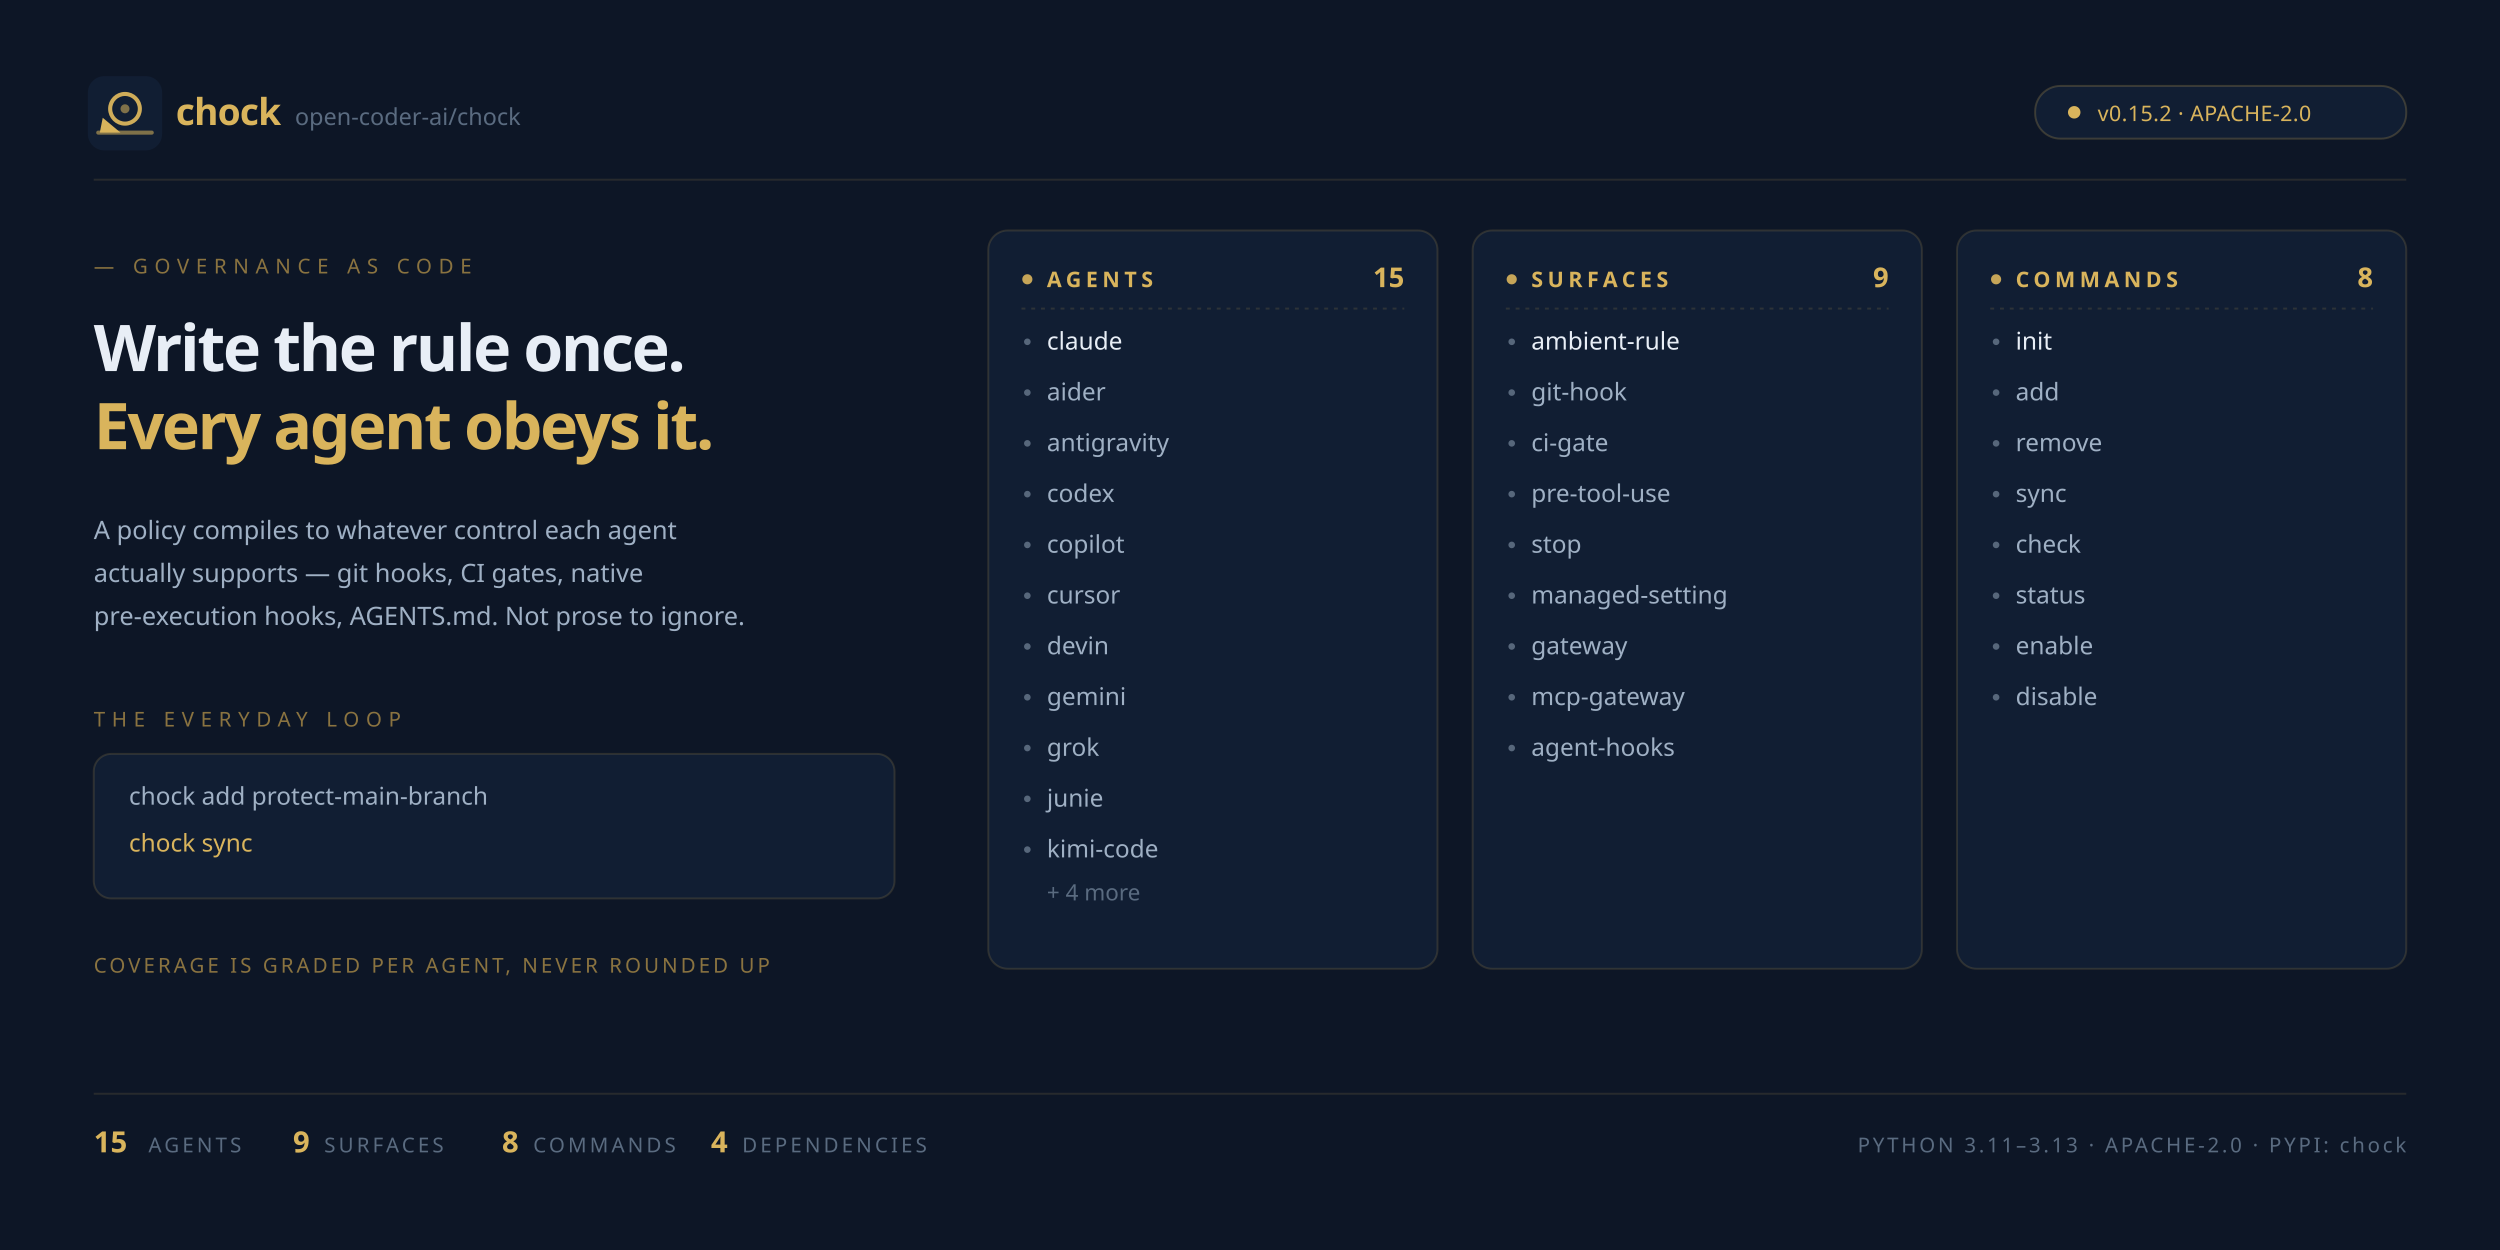
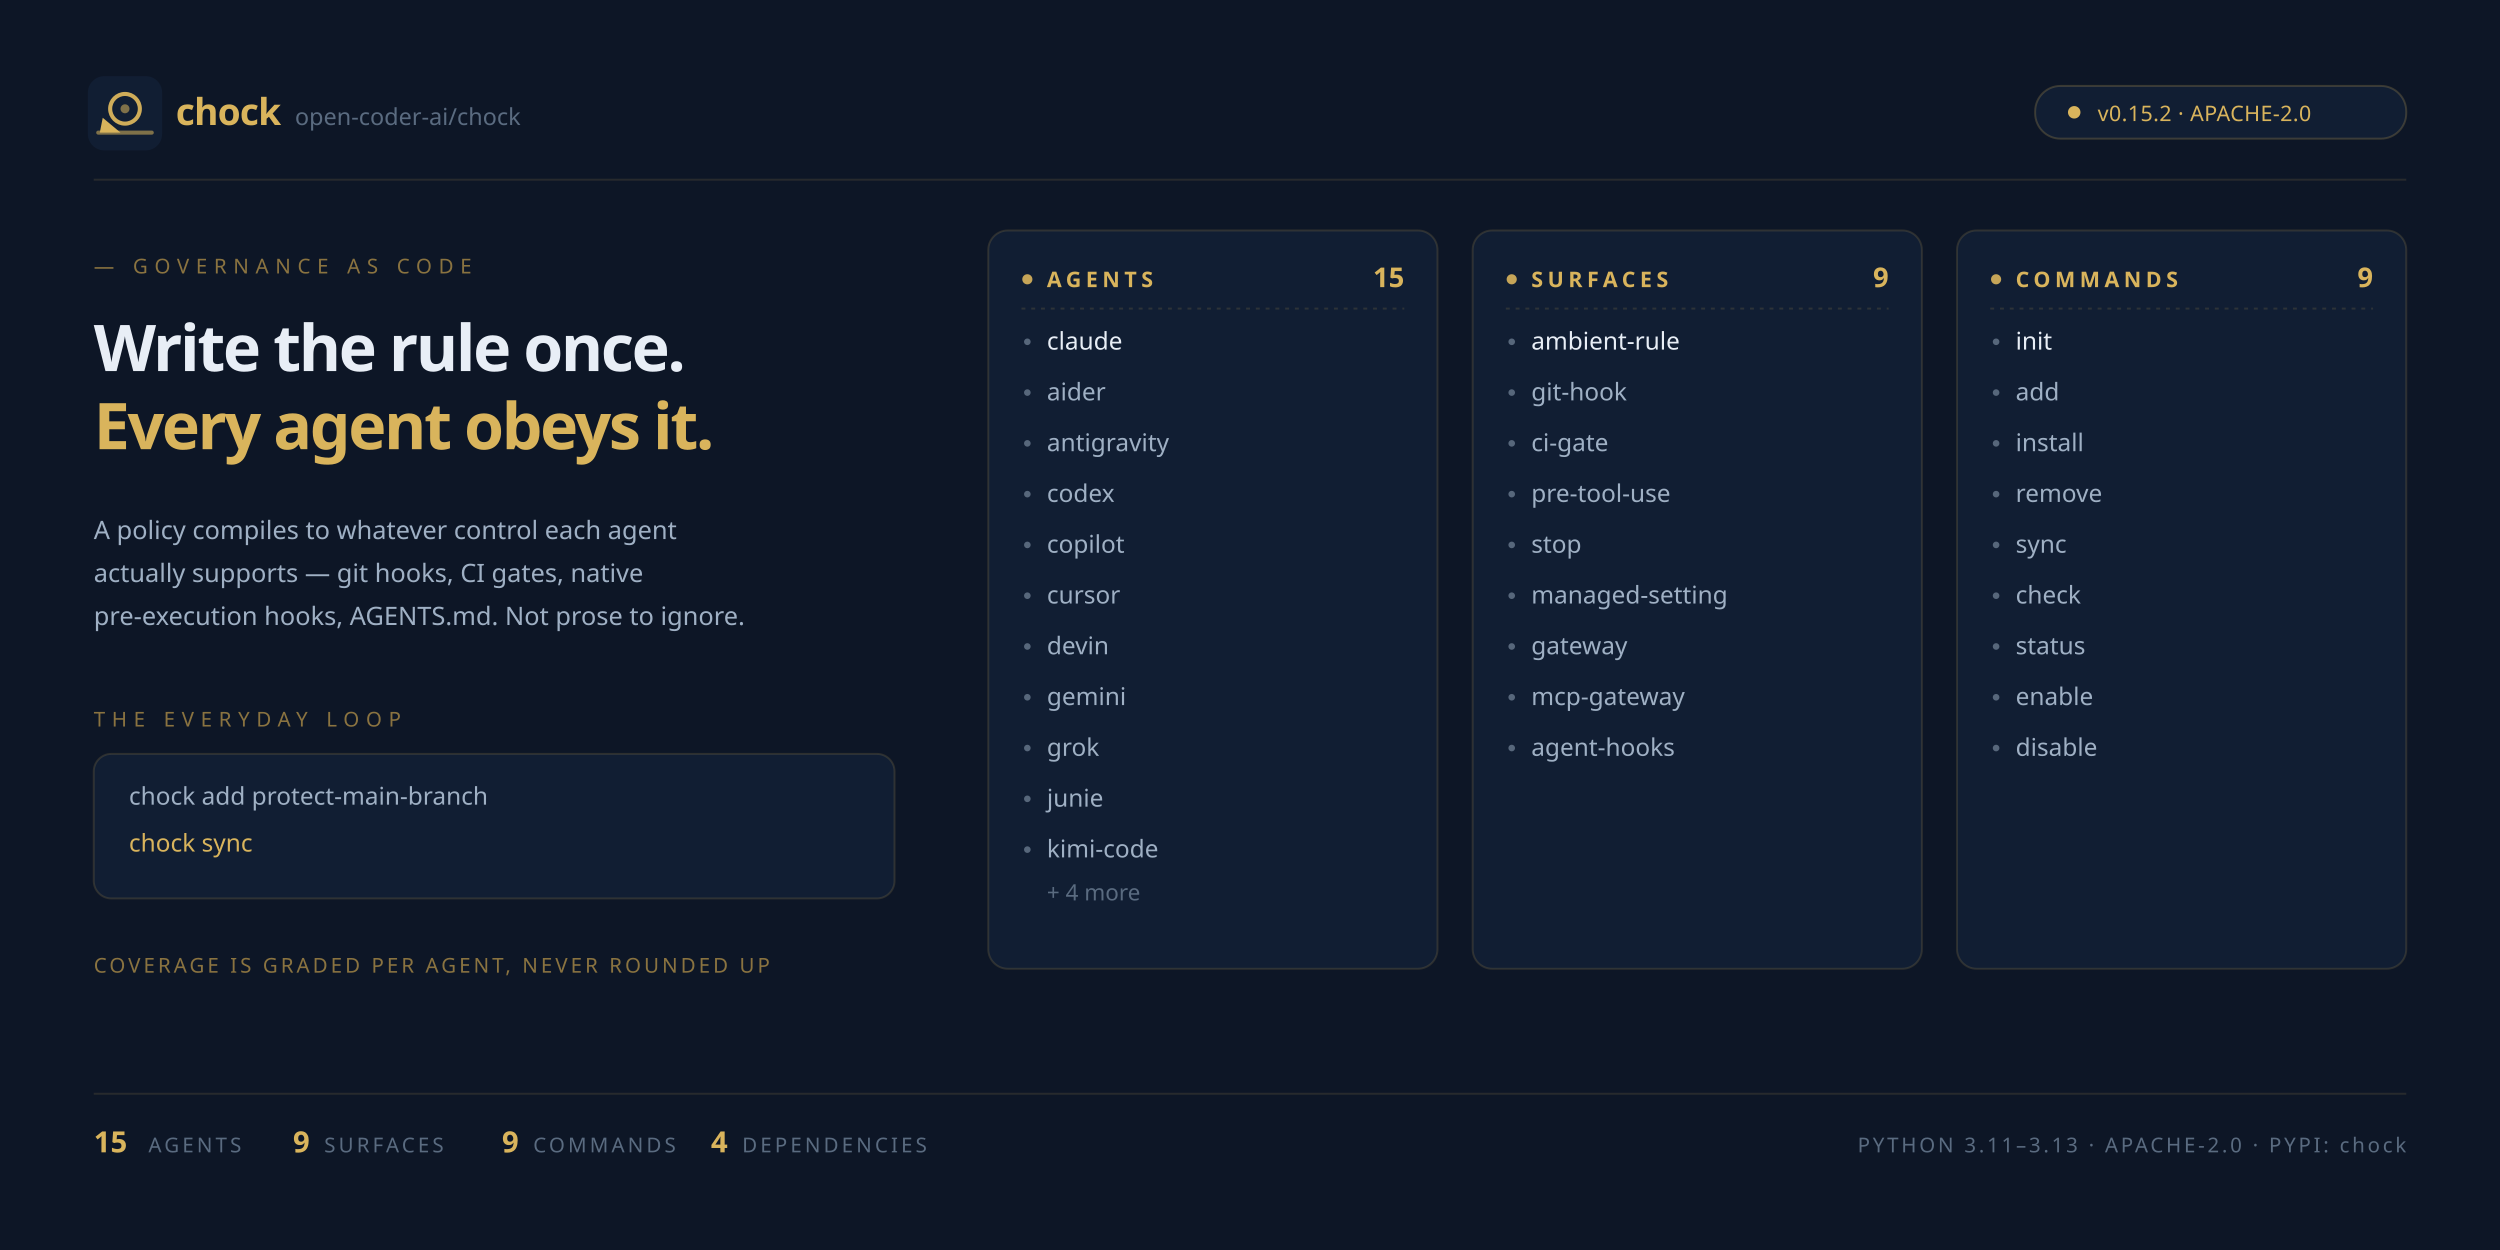
- <svg xmlns="http://www.w3.org/2000/svg" width="1280" height="640" viewBox="0 0 1280 640" role="img" aria-label="chock — governance-as-code for AI coding agents: write a rule once and every agent obeys it. A policy compiles to whatever control each agent actually supports. 15 agents (claude, aider, antigravity, codex, copilot, cursor, devin, gemini, grok, junie, kimi-code, replit, tabnine, vscode, windsurf); 9 enforcement surfaces (ambient-rule, git-hook, ci-gate, pre-tool-use, stop, managed-setting, gateway, mcp-gateway, agent-hooks), of which 4 are installed by chock sync (ambient-rule, ci-gate, git-hook, stop); 8 everyday commands (init, add, remove, sync, check, status, enable, disable). Python 3.11–3.13, Apache-2.0, on PyPI as chock, version 0.15.2.">
+ <svg xmlns="http://www.w3.org/2000/svg" width="1280" height="640" viewBox="0 0 1280 640" role="img" aria-label="chock — governance-as-code for AI coding agents: write a rule once and every agent obeys it. A policy compiles to whatever control each agent actually supports. 15 agents (claude, aider, antigravity, codex, copilot, cursor, devin, gemini, grok, junie, kimi-code, replit, tabnine, vscode, windsurf); 9 enforcement surfaces (ambient-rule, git-hook, ci-gate, pre-tool-use, stop, managed-setting, gateway, mcp-gateway, agent-hooks), of which 4 are installed by chock sync (ambient-rule, ci-gate, git-hook, stop); 9 everyday commands (init, add, install, remove, sync, check, status, enable, disable). Python 3.11–3.13, Apache-2.0, on PyPI as chock, version 0.15.2.">
  <rect width="1280" height="640" fill="#0D1626" />
  <rect x="45.0" y="39.0" width="38" height="38" rx="8.4" fill="#111E33" />
  <circle cx="64.0" cy="55.7" r="7.6" fill="none" stroke="#D9B45C" stroke-width="2.09" stroke-opacity="0.95" />
  <circle cx="64.0" cy="55.7" r="2.3" fill="#D9B45C" fill-opacity="0.55" />
  <path d="M 51.1 67.9 L 61.7 67.9 L 52.6 60.3 Z" fill="#D9B45C" />
  <line x1="50.3" y1="67.9" x2="77.7" y2="67.9" stroke="#D9B45C" stroke-width="2.09" stroke-opacity="0.55" stroke-linecap="round" />
  <text x="90" y="64" font-family="Geist Mono" font-size="19" font-weight="700" letter-spacing="-0.4" fill="#D9B45C">chock</text>
  <text x="151" y="64" font-family="Geist Mono" font-size="12" fill="#5A6B80">open-coder-ai/chock</text>
  <rect x="1042" y="44" width="190" height="27" rx="13" fill="#111E33" stroke="#D9B45C" stroke-opacity="0.22" />
  <circle cx="1062" cy="57.5" r="3.2" fill="#D9B45C" />
  <text x="1074" y="62" font-family="Geist Mono" font-size="11" letter-spacing="0.2" fill="#D9B45C">v0.15.2 · APACHE-2.0</text>
  <line x1="48" y1="92" x2="1232" y2="92" stroke="#D9B45C" stroke-opacity="0.13" stroke-width="1" />
  <text x="48" y="140" font-family="Geist Mono" font-size="10.5" letter-spacing="3.4" fill="#8A7340">— GOVERNANCE AS CODE</text>
  <text x="48" y="190" font-family="Geist Mono" font-size="33" font-weight="700" letter-spacing="-1.2" fill="#E8EEF6">Write the rule once.</text>
  <text x="48" y="230" font-family="Geist Mono" font-size="33" font-weight="700" letter-spacing="-1.2" fill="#D9B45C">Every agent obeys it.</text>
  <text x="48" y="276" font-family="Geist Mono" font-size="13" fill="#9FB0C4">A policy compiles to whatever control each agent</text>
  <text x="48" y="298" font-family="Geist Mono" font-size="13" fill="#9FB0C4">actually supports — git hooks, CI gates, native</text>
  <text x="48" y="320" font-family="Geist Mono" font-size="13" fill="#9FB0C4">pre-execution hooks, AGENTS.md. Not prose to ignore.</text>
  <text x="48" y="372" font-family="Geist Mono" font-size="10.5" letter-spacing="3.4" fill="#8A7340">THE EVERYDAY LOOP</text>
  <rect x="48" y="386" width="410" height="74" rx="9" fill="#111E33" stroke="#D9B45C" stroke-opacity="0.16" />
  <text x="66" y="412" font-family="Geist Mono" font-size="12.5" fill="#9FB0C4">chock add protect-main-branch</text>
  <text x="66" y="436" font-family="Geist Mono" font-size="12.5" fill="#D9B45C">chock sync</text>
  <text x="48" y="498" font-family="Geist Mono" font-size="10.5" letter-spacing="1.55" fill="#8A7340">COVERAGE IS GRADED PER AGENT, NEVER ROUNDED UP</text>
  <rect x="506" y="118" width="230" height="378" rx="10" fill="#111E33" stroke="#D9B45C" stroke-opacity="0.16" stroke-width="1" />
  <circle cx="526" cy="143" r="2.6" fill="#D9B45C" fill-opacity="0.9" />
  <text x="536" y="147" font-family="Geist Mono" font-size="11" font-weight="700" letter-spacing="2.3" fill="#D9B45C">AGENTS</text>
  <text x="719" y="147" font-family="Geist Mono" font-size="14" font-weight="700" text-anchor="end" fill="#D9B45C">15</text>
  <line x1="523" y1="158" x2="719" y2="158" stroke="#D9B45C" stroke-opacity="0.14" stroke-width="1" stroke-dasharray="2 3" />
  <circle cx="526" cy="175" r="1.7" fill="#9FB0C4" fill-opacity="0.5" />
  <text x="536" y="179" font-family="Geist Mono" font-size="12.5" fill="#E8EEF6">claude</text>
  <circle cx="526" cy="201" r="1.7" fill="#9FB0C4" fill-opacity="0.5" />
  <text x="536" y="205" font-family="Geist Mono" font-size="12.5" fill="#9FB0C4">aider</text>
  <circle cx="526" cy="227" r="1.7" fill="#9FB0C4" fill-opacity="0.5" />
  <text x="536" y="231" font-family="Geist Mono" font-size="12.5" fill="#9FB0C4">antigravity</text>
  <circle cx="526" cy="253" r="1.7" fill="#9FB0C4" fill-opacity="0.5" />
  <text x="536" y="257" font-family="Geist Mono" font-size="12.5" fill="#9FB0C4">codex</text>
  <circle cx="526" cy="279" r="1.7" fill="#9FB0C4" fill-opacity="0.5" />
  <text x="536" y="283" font-family="Geist Mono" font-size="12.5" fill="#9FB0C4">copilot</text>
  <circle cx="526" cy="305" r="1.7" fill="#9FB0C4" fill-opacity="0.5" />
  <text x="536" y="309" font-family="Geist Mono" font-size="12.5" fill="#9FB0C4">cursor</text>
  <circle cx="526" cy="331" r="1.7" fill="#9FB0C4" fill-opacity="0.5" />
  <text x="536" y="335" font-family="Geist Mono" font-size="12.5" fill="#9FB0C4">devin</text>
  <circle cx="526" cy="357" r="1.7" fill="#9FB0C4" fill-opacity="0.5" />
  <text x="536" y="361" font-family="Geist Mono" font-size="12.5" fill="#9FB0C4">gemini</text>
  <circle cx="526" cy="383" r="1.7" fill="#9FB0C4" fill-opacity="0.5" />
  <text x="536" y="387" font-family="Geist Mono" font-size="12.5" fill="#9FB0C4">grok</text>
  <circle cx="526" cy="409" r="1.7" fill="#9FB0C4" fill-opacity="0.5" />
  <text x="536" y="413" font-family="Geist Mono" font-size="12.5" fill="#9FB0C4">junie</text>
  <circle cx="526" cy="435" r="1.7" fill="#9FB0C4" fill-opacity="0.5" />
  <text x="536" y="439" font-family="Geist Mono" font-size="12.5" fill="#9FB0C4">kimi-code</text>
  <text x="536" y="461" font-family="Geist Mono" font-size="11.5" fill="#5A6B80">+ 4 more</text>
  <rect x="754" y="118" width="230" height="378" rx="10" fill="#111E33" stroke="#D9B45C" stroke-opacity="0.16" stroke-width="1" />
  <circle cx="774" cy="143" r="2.6" fill="#D9B45C" fill-opacity="0.9" />
  <text x="784" y="147" font-family="Geist Mono" font-size="11" font-weight="700" letter-spacing="2.3" fill="#D9B45C">SURFACES</text>
  <text x="967" y="147" font-family="Geist Mono" font-size="14" font-weight="700" text-anchor="end" fill="#D9B45C">9</text>
  <line x1="771" y1="158" x2="967" y2="158" stroke="#D9B45C" stroke-opacity="0.14" stroke-width="1" stroke-dasharray="2 3" />
  <circle cx="774" cy="175" r="1.7" fill="#9FB0C4" fill-opacity="0.5" />
  <text x="784" y="179" font-family="Geist Mono" font-size="12.5" fill="#E8EEF6">ambient-rule</text>
  <circle cx="774" cy="201" r="1.7" fill="#9FB0C4" fill-opacity="0.5" />
  <text x="784" y="205" font-family="Geist Mono" font-size="12.5" fill="#9FB0C4">git-hook</text>
  <circle cx="774" cy="227" r="1.7" fill="#9FB0C4" fill-opacity="0.5" />
  <text x="784" y="231" font-family="Geist Mono" font-size="12.5" fill="#9FB0C4">ci-gate</text>
  <circle cx="774" cy="253" r="1.7" fill="#9FB0C4" fill-opacity="0.5" />
  <text x="784" y="257" font-family="Geist Mono" font-size="12.5" fill="#9FB0C4">pre-tool-use</text>
  <circle cx="774" cy="279" r="1.7" fill="#9FB0C4" fill-opacity="0.5" />
  <text x="784" y="283" font-family="Geist Mono" font-size="12.5" fill="#9FB0C4">stop</text>
  <circle cx="774" cy="305" r="1.7" fill="#9FB0C4" fill-opacity="0.5" />
  <text x="784" y="309" font-family="Geist Mono" font-size="12.5" fill="#9FB0C4">managed-setting</text>
  <circle cx="774" cy="331" r="1.7" fill="#9FB0C4" fill-opacity="0.5" />
  <text x="784" y="335" font-family="Geist Mono" font-size="12.5" fill="#9FB0C4">gateway</text>
  <circle cx="774" cy="357" r="1.7" fill="#9FB0C4" fill-opacity="0.5" />
  <text x="784" y="361" font-family="Geist Mono" font-size="12.5" fill="#9FB0C4">mcp-gateway</text>
  <circle cx="774" cy="383" r="1.7" fill="#9FB0C4" fill-opacity="0.5" />
  <text x="784" y="387" font-family="Geist Mono" font-size="12.5" fill="#9FB0C4">agent-hooks</text>
  <rect x="1002" y="118" width="230" height="378" rx="10" fill="#111E33" stroke="#D9B45C" stroke-opacity="0.16" stroke-width="1" />
  <circle cx="1022" cy="143" r="2.6" fill="#D9B45C" fill-opacity="0.9" />
  <text x="1032" y="147" font-family="Geist Mono" font-size="11" font-weight="700" letter-spacing="2.3" fill="#D9B45C">COMMANDS</text>
-   <text x="1215" y="147" font-family="Geist Mono" font-size="14" font-weight="700" text-anchor="end" fill="#D9B45C">8</text>
+   <text x="1215" y="147" font-family="Geist Mono" font-size="14" font-weight="700" text-anchor="end" fill="#D9B45C">9</text>
  <line x1="1019" y1="158" x2="1215" y2="158" stroke="#D9B45C" stroke-opacity="0.14" stroke-width="1" stroke-dasharray="2 3" />
  <circle cx="1022" cy="175" r="1.7" fill="#9FB0C4" fill-opacity="0.5" />
  <text x="1032" y="179" font-family="Geist Mono" font-size="12.5" fill="#E8EEF6">init</text>
  <circle cx="1022" cy="201" r="1.7" fill="#9FB0C4" fill-opacity="0.5" />
  <text x="1032" y="205" font-family="Geist Mono" font-size="12.5" fill="#9FB0C4">add</text>
  <circle cx="1022" cy="227" r="1.7" fill="#9FB0C4" fill-opacity="0.5" />
-   <text x="1032" y="231" font-family="Geist Mono" font-size="12.5" fill="#9FB0C4">remove</text>
+   <text x="1032" y="231" font-family="Geist Mono" font-size="12.5" fill="#9FB0C4">install</text>
  <circle cx="1022" cy="253" r="1.7" fill="#9FB0C4" fill-opacity="0.5" />
-   <text x="1032" y="257" font-family="Geist Mono" font-size="12.5" fill="#9FB0C4">sync</text>
+   <text x="1032" y="257" font-family="Geist Mono" font-size="12.5" fill="#9FB0C4">remove</text>
  <circle cx="1022" cy="279" r="1.7" fill="#9FB0C4" fill-opacity="0.5" />
-   <text x="1032" y="283" font-family="Geist Mono" font-size="12.5" fill="#9FB0C4">check</text>
+   <text x="1032" y="283" font-family="Geist Mono" font-size="12.5" fill="#9FB0C4">sync</text>
  <circle cx="1022" cy="305" r="1.7" fill="#9FB0C4" fill-opacity="0.5" />
-   <text x="1032" y="309" font-family="Geist Mono" font-size="12.5" fill="#9FB0C4">status</text>
+   <text x="1032" y="309" font-family="Geist Mono" font-size="12.5" fill="#9FB0C4">check</text>
  <circle cx="1022" cy="331" r="1.7" fill="#9FB0C4" fill-opacity="0.5" />
-   <text x="1032" y="335" font-family="Geist Mono" font-size="12.5" fill="#9FB0C4">enable</text>
+   <text x="1032" y="335" font-family="Geist Mono" font-size="12.5" fill="#9FB0C4">status</text>
  <circle cx="1022" cy="357" r="1.7" fill="#9FB0C4" fill-opacity="0.5" />
-   <text x="1032" y="361" font-family="Geist Mono" font-size="12.5" fill="#9FB0C4">disable</text>
+   <text x="1032" y="361" font-family="Geist Mono" font-size="12.5" fill="#9FB0C4">enable</text>
+   <circle cx="1022" cy="383" r="1.7" fill="#9FB0C4" fill-opacity="0.5" />
+   <text x="1032" y="387" font-family="Geist Mono" font-size="12.5" fill="#9FB0C4">disable</text>
  <line x1="48" y1="560" x2="1232" y2="560" stroke="#D9B45C" stroke-opacity="0.13" stroke-width="1" />
  <text x="48" y="590" font-family="Geist Mono" font-size="15" font-weight="700" fill="#D9B45C">15</text>
  <text x="76" y="590" font-family="Geist Mono" font-size="10.5" letter-spacing="1.6" fill="#5A6B80">AGENTS</text>
  <text x="150" y="590" font-family="Geist Mono" font-size="15" font-weight="700" fill="#D9B45C">9</text>
  <text x="166" y="590" font-family="Geist Mono" font-size="10.5" letter-spacing="1.6" fill="#5A6B80">SURFACES</text>
-   <text x="257" y="590" font-family="Geist Mono" font-size="15" font-weight="700" fill="#D9B45C">8</text>
+   <text x="257" y="590" font-family="Geist Mono" font-size="15" font-weight="700" fill="#D9B45C">9</text>
  <text x="273" y="590" font-family="Geist Mono" font-size="10.5" letter-spacing="1.6" fill="#5A6B80">COMMANDS</text>
  <text x="364" y="590" font-family="Geist Mono" font-size="15" font-weight="700" fill="#D9B45C">4</text>
  <text x="380" y="590" font-family="Geist Mono" font-size="10.5" letter-spacing="1.6" fill="#5A6B80">DEPENDENCIES</text>
  <text x="1232" y="590" font-family="Geist Mono" font-size="10.5" letter-spacing="1.4" text-anchor="end" fill="#5A6B80">PYTHON 3.11–3.13 · APACHE-2.0 · PYPI: chock</text>
</svg>
